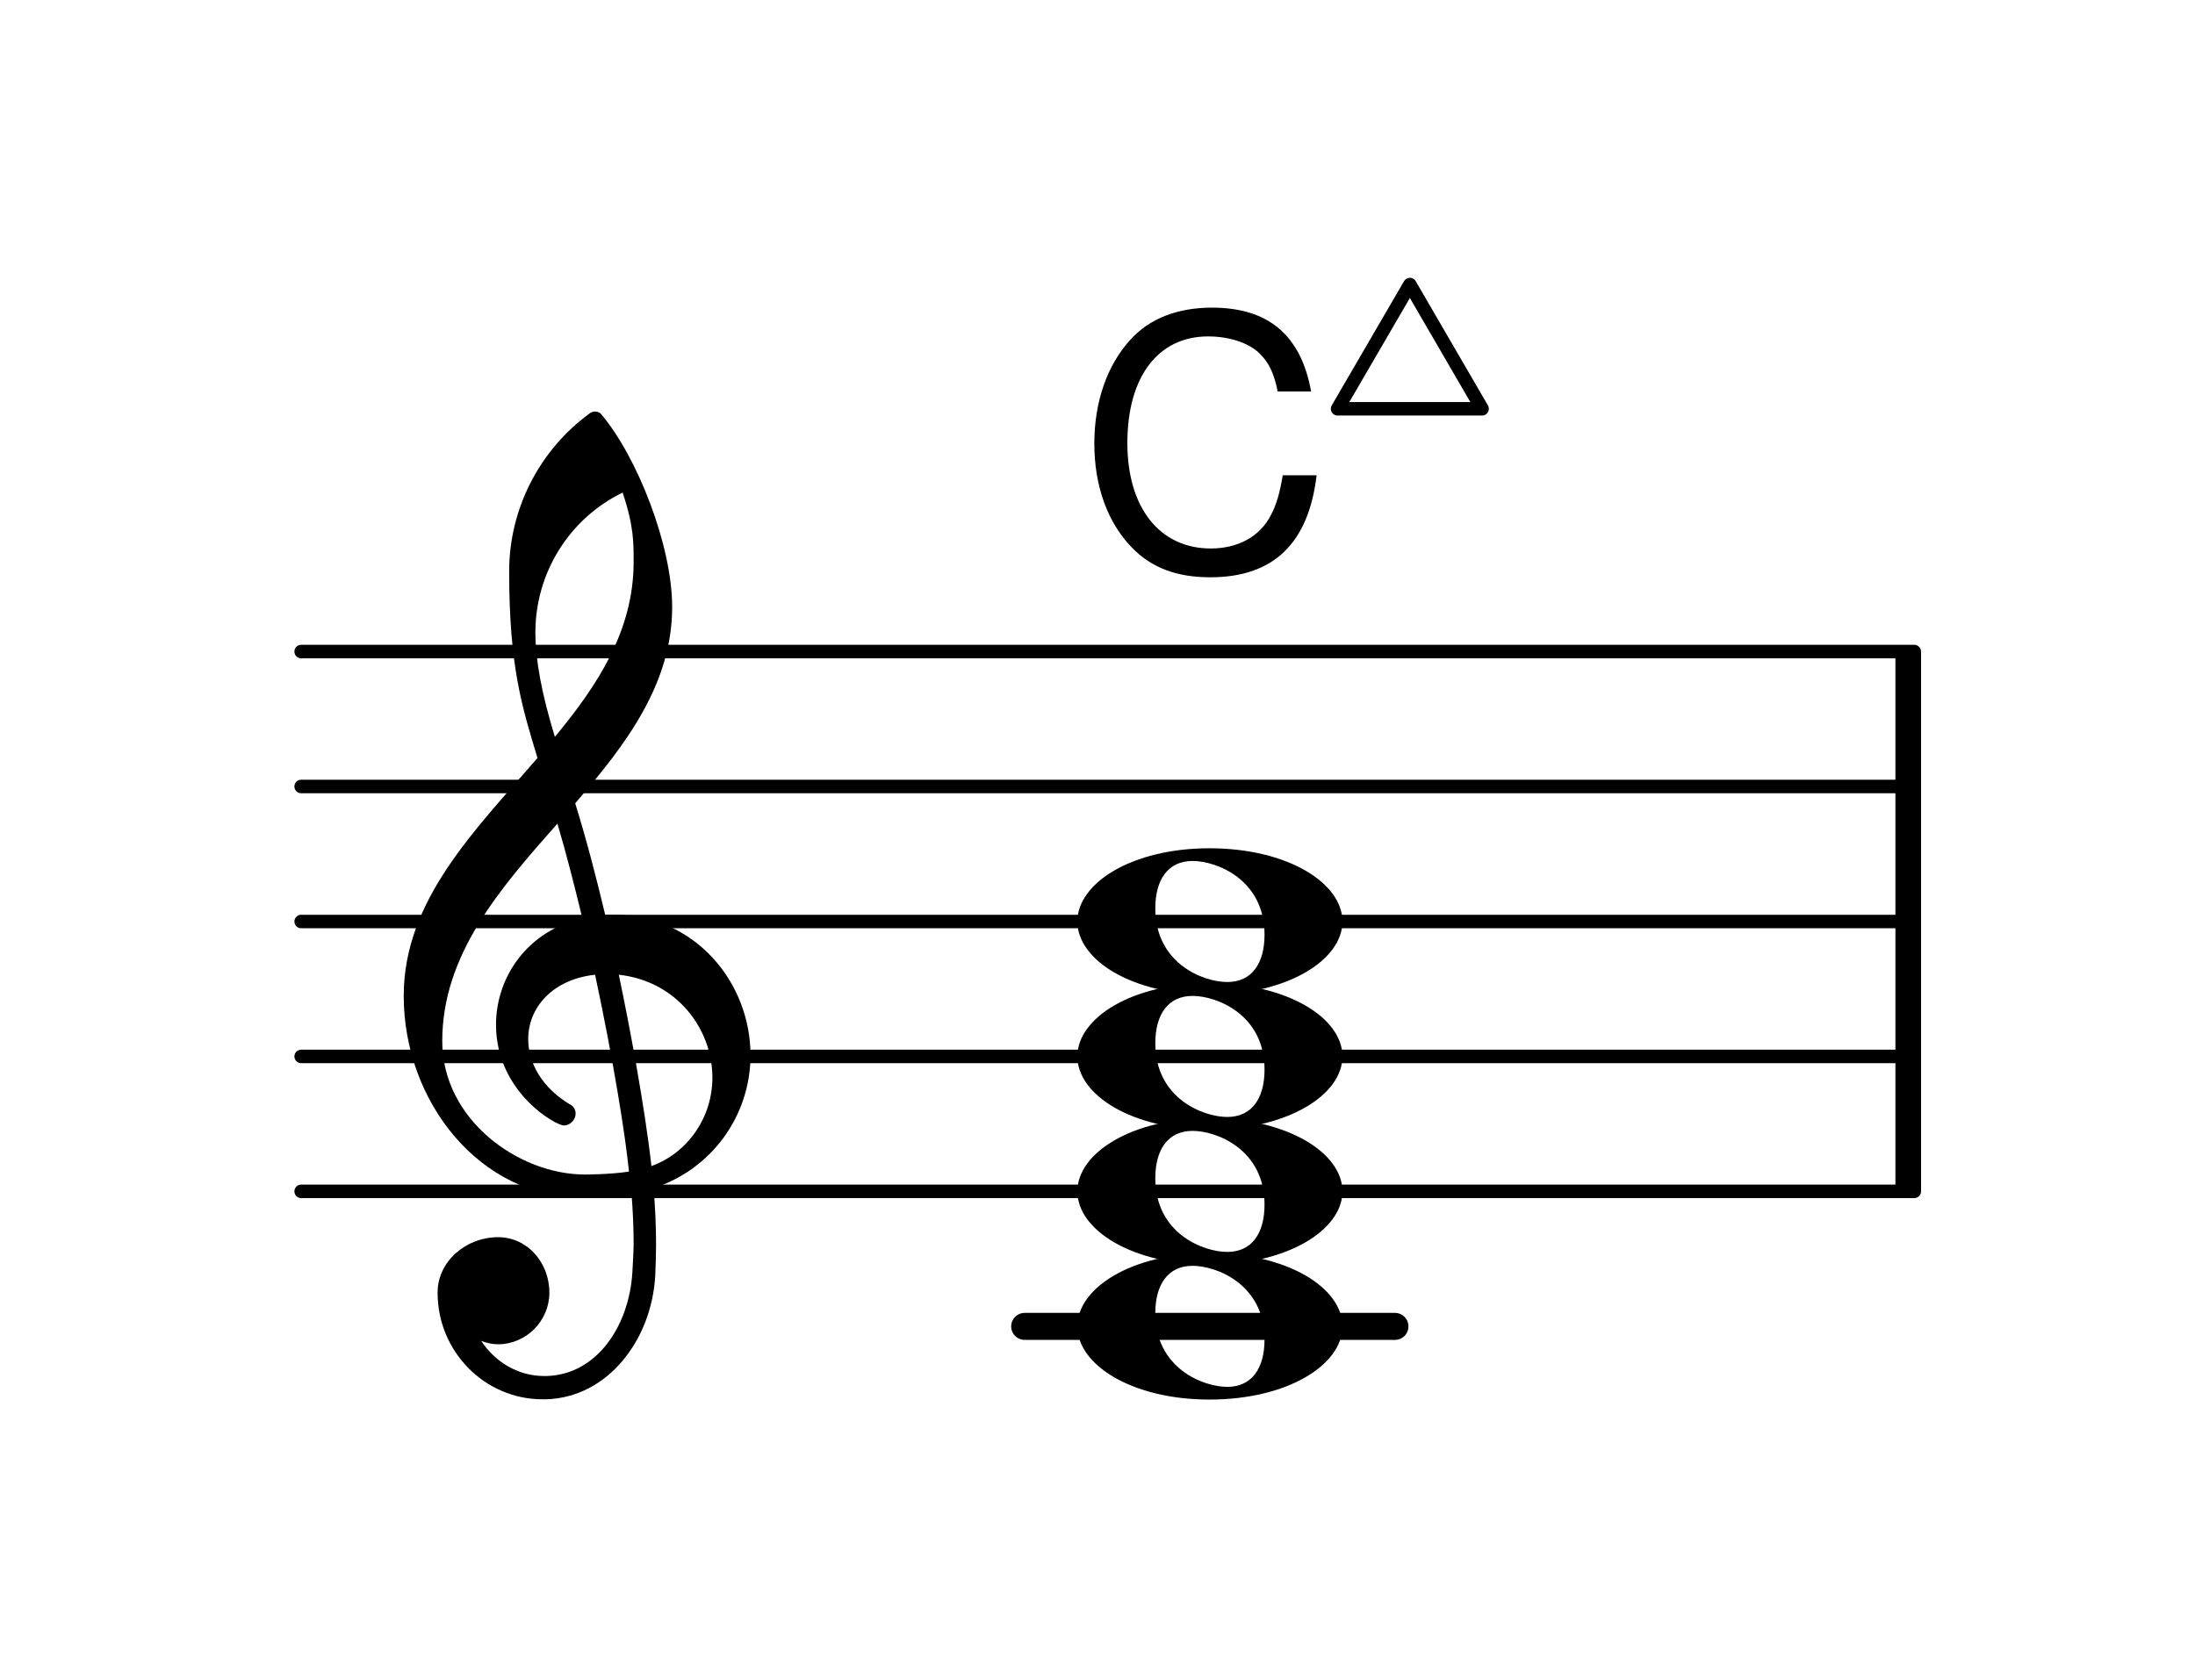
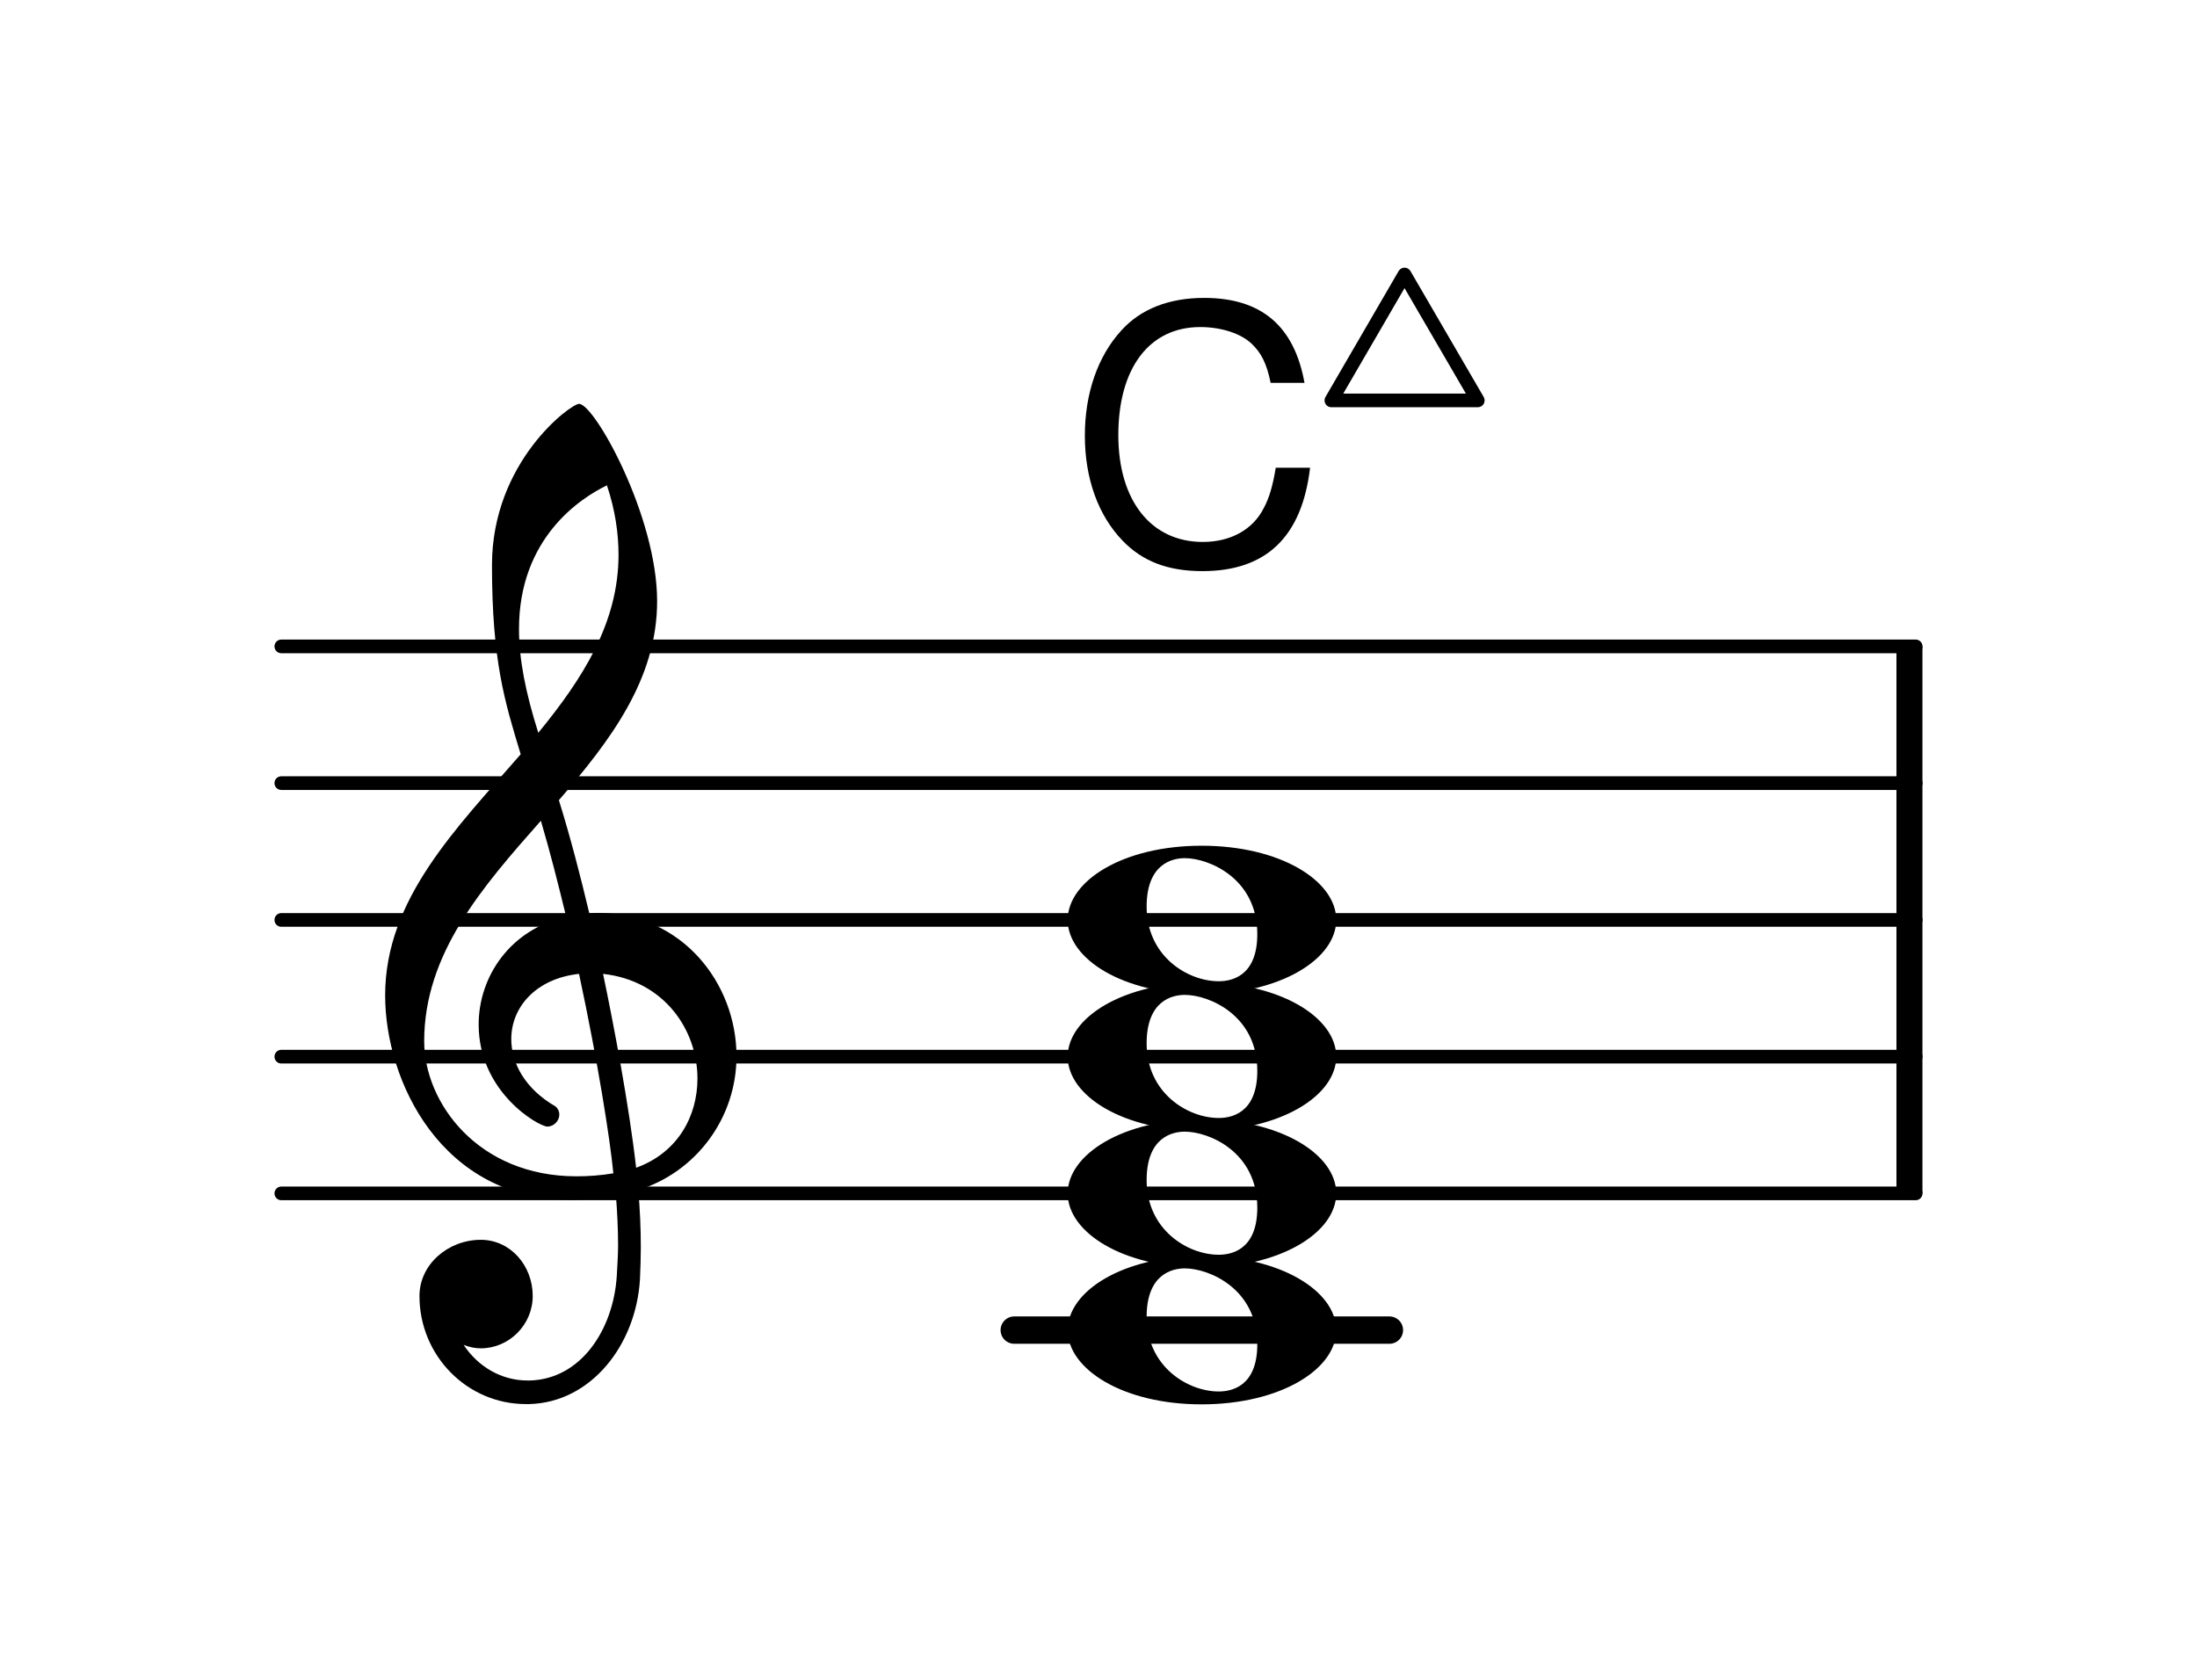
- <svg xmlns="http://www.w3.org/2000/svg" xmlns:xlink="http://www.w3.org/1999/xlink" width="81pt" height="62pt" viewBox="0 0 81 62">
+ <svg xmlns="http://www.w3.org/2000/svg" xmlns:xlink="http://www.w3.org/1999/xlink" width="80.02pt" height="61.176pt" viewBox="0 0 80.02 61.176">
  <defs>
    <g>
      <g id="glyph-0-0">
        <path d="M 8.625 -6.562 C 8.25 -8.641 7.047 -9.656 4.969 -9.656 C 3.688 -9.656 2.656 -9.25 1.953 -8.469 C 1.094 -7.531 0.625 -6.172 0.625 -4.641 C 0.625 -3.078 1.109 -1.734 2 -0.812 C 2.734 -0.047 3.672 0.297 4.906 0.297 C 7.234 0.297 8.531 -0.953 8.828 -3.469 L 7.578 -3.469 C 7.469 -2.812 7.344 -2.375 7.141 -2 C 6.75 -1.219 5.938 -0.766 4.922 -0.766 C 3.031 -0.766 1.844 -2.281 1.844 -4.656 C 1.844 -7.094 2.969 -8.594 4.828 -8.594 C 5.594 -8.594 6.312 -8.359 6.703 -7.984 C 7.047 -7.656 7.25 -7.266 7.391 -6.562 Z M 8.625 -6.562 " />
      </g>
      <g id="glyph-1-0">
-         <path d="M 4.25 -2.234 C 5.141 -2.234 6.906 -1.547 6.906 0.484 C 6.906 1.547 6.438 2.234 5.531 2.234 C 4.641 2.234 2.875 1.547 2.875 -0.484 C 2.875 -1.547 3.344 -2.234 4.25 -2.234 Z M 4.875 -2.703 C 2.016 -2.703 0 -1.422 0 0 C 0 1.422 2.016 2.703 4.875 2.703 C 7.75 2.703 9.781 1.422 9.781 0 C 9.781 -1.422 7.75 -2.703 4.875 -2.703 Z M 4.875 -2.703 " />
+         <path d="M 6.906 0.516 C 6.906 2.078 5.938 2.234 5.5 2.234 C 4.375 2.234 2.875 1.328 2.875 -0.484 C 2.875 -2.047 3.812 -2.25 4.266 -2.25 C 5.141 -2.25 6.906 -1.516 6.906 0.516 Z M 4.875 -2.703 C 2.016 -2.703 0 -1.422 0 0 C 0 1.422 2.016 2.703 4.875 2.703 C 7.75 2.703 9.781 1.422 9.781 0 C 9.781 -1.422 7.75 -2.703 4.875 -2.703 Z M 4.875 -2.703 " />
      </g>
      <g id="glyph-1-1">
-         <path d="M 5.297 12.656 L 5.312 11.797 L 5.234 11.797 C 4.266 11.797 3.422 11.281 2.906 10.5 C 3.109 10.578 3.312 10.625 3.531 10.625 C 4.562 10.625 5.422 9.766 5.422 8.719 C 5.422 7.609 4.609 6.672 3.531 6.672 C 2.344 6.672 1.297 7.562 1.297 8.719 C 1.297 10.891 3.031 12.656 5.172 12.656 Z M 9.188 4.047 C 8.938 1.812 8.359 -1.234 7.984 -3.016 C 10.125 -2.781 11.438 -1.016 11.438 0.781 C 11.438 2.25 10.531 3.562 9.188 4.047 Z M 1.469 -0.562 C 1.469 -3.75 3.578 -6.172 5.719 -8.594 C 6.062 -7.438 6.359 -6.25 6.641 -5.094 C 4.609 -4.641 3.453 -2.922 3.453 -1.172 C 3.453 1.312 5.656 2.547 5.953 2.547 C 6.203 2.547 6.391 2.328 6.391 2.109 C 6.391 2.016 6.359 1.906 6.25 1.812 C 5.141 1.172 4.641 0.234 4.641 -0.641 C 4.641 -1.797 5.531 -2.844 7.109 -3.016 C 7.797 0.203 8.234 2.969 8.359 4.25 C 7.672 4.359 6.75 4.359 6.734 4.359 C 4.281 4.359 1.469 2.328 1.469 -0.562 Z M 4.984 -11.016 C 2.656 -8.328 0.047 -5.75 0.047 -2.234 C 0.047 1.641 2.828 5.219 6.672 5.219 C 7.562 5.219 8.344 5.078 8.453 5.062 C 8.5 5.672 8.531 6.281 8.531 6.891 C 8.531 7.25 8.5 7.625 8.484 7.984 C 8.359 9.953 7.172 11.75 5.312 11.797 L 5.297 12.656 C 7.562 12.594 9.188 10.484 9.328 8.109 C 9.344 7.734 9.359 7.328 9.359 6.953 C 9.359 6.25 9.328 5.562 9.266 4.859 C 11.375 4.188 12.844 2.219 12.844 -0.047 C 12.844 -2.688 10.844 -5.234 7.75 -5.234 C 7.625 -5.234 7.531 -5.219 7.484 -5.219 C 7.156 -6.594 6.797 -7.984 6.375 -9.344 C 8.25 -11.516 9.953 -13.75 9.953 -16.594 C 9.953 -18.844 8.672 -22.141 7.312 -23.734 C 7.188 -23.828 7.031 -23.828 6.906 -23.734 C 5.047 -22.375 3.938 -20.203 3.938 -17.906 C 3.938 -14.406 4.406 -12.922 4.984 -11.016 Z M 8.531 -18.25 C 8.531 -15.734 7.219 -13.719 5.625 -11.797 C 5.141 -13.375 4.906 -14.625 4.906 -15.656 C 4.906 -17.844 6.156 -19.859 8.125 -20.812 C 8.547 -19.562 8.531 -18.922 8.531 -18.25 Z M 8.531 -18.25 " />
+         <path d="M 5.297 12.656 L 5.312 11.797 L 5.234 11.797 C 4.266 11.797 3.422 11.281 2.906 10.5 C 3.109 10.578 3.312 10.625 3.531 10.625 C 4.562 10.625 5.422 9.766 5.422 8.719 C 5.422 7.609 4.609 6.672 3.531 6.672 C 2.344 6.672 1.297 7.562 1.297 8.719 C 1.297 10.891 3.031 12.656 5.172 12.656 Z M 7.984 -3.016 C 10.219 -2.766 11.422 -0.969 11.422 0.797 C 11.422 2.172 10.703 3.5 9.188 4.047 C 8.938 1.812 8.359 -1.234 7.984 -3.016 Z M 1.469 -0.562 C 1.469 -3.75 3.578 -6.172 5.719 -8.594 C 6.062 -7.438 6.359 -6.25 6.641 -5.094 C 4.609 -4.641 3.453 -2.922 3.453 -1.172 C 3.453 1.312 5.656 2.547 5.953 2.547 C 6.203 2.547 6.391 2.328 6.391 2.109 C 6.391 2.016 6.359 1.906 6.25 1.812 C 5.141 1.172 4.641 0.234 4.641 -0.641 C 4.641 -1.797 5.531 -2.844 7.109 -3.016 C 7.797 0.203 8.234 2.969 8.359 4.25 C 7.891 4.328 7.438 4.359 7.016 4.359 C 3.422 4.359 1.469 1.672 1.469 -0.562 Z M 7.109 -23.781 C 6.812 -23.781 3.938 -21.672 3.938 -17.906 C 3.938 -14.406 4.406 -12.922 4.984 -11.016 C 2.656 -8.328 0.047 -5.75 0.047 -2.234 C 0.047 0.891 2.094 5.219 6.859 5.219 C 7.344 5.219 7.891 5.156 8.453 5.062 C 8.5 5.672 8.531 6.281 8.531 6.891 C 8.531 7.25 8.5 7.625 8.484 7.984 C 8.359 9.953 7.172 11.75 5.312 11.797 L 5.297 12.656 C 7.562 12.594 9.188 10.484 9.328 8.109 C 9.344 7.734 9.359 7.328 9.359 6.953 C 9.359 6.25 9.328 5.562 9.266 4.859 C 11.375 4.203 12.844 2.234 12.844 -0.016 C 12.844 -2.672 10.859 -5.234 7.766 -5.234 C 7.688 -5.234 7.594 -5.219 7.484 -5.219 C 7.156 -6.594 6.797 -7.984 6.375 -9.344 C 8.25 -11.516 9.953 -13.75 9.953 -16.594 C 9.953 -19.688 7.672 -23.781 7.109 -23.781 Z M 4.922 -15.578 C 4.922 -18.891 7.156 -20.344 8.125 -20.812 C 8.422 -19.922 8.547 -19.078 8.547 -18.281 C 8.547 -15.812 7.25 -13.781 5.625 -11.797 C 5.156 -13.281 4.922 -14.484 4.922 -15.578 Z M 4.922 -15.578 " />
      </g>
    </g>
  </defs>
-   <path fill="none" stroke-width="9.465" stroke-linecap="butt" stroke-linejoin="miter" stroke="rgb(0%, 0%, 0%)" stroke-opacity="1" stroke-miterlimit="10" d="M 1304.18 7890.234 L 1304.18 8089.492 " transform="matrix(0.1, 0, 0, -0.1, -60, 833)" />
-   <path fill="none" stroke-width="9.963" stroke-linecap="round" stroke-linejoin="miter" stroke="rgb(0%, 0%, 0%)" stroke-opacity="1" stroke-miterlimit="10" d="M 978.125 7840.391 L 1114.766 7840.391 " transform="matrix(0.1, 0, 0, -0.1, -60, 833)" />
-   <path fill="none" stroke-width="4.981" stroke-linecap="round" stroke-linejoin="miter" stroke="rgb(0%, 0%, 0%)" stroke-opacity="1" stroke-miterlimit="10" d="M 711.133 7890.234 L 1306.406 7890.234 " transform="matrix(0.1, 0, 0, -0.1, -60, 833)" />
-   <path fill="none" stroke-width="4.981" stroke-linecap="round" stroke-linejoin="miter" stroke="rgb(0%, 0%, 0%)" stroke-opacity="1" stroke-miterlimit="10" d="M 711.133 7940.039 L 1306.406 7940.039 " transform="matrix(0.1, 0, 0, -0.1, -60, 833)" />
-   <path fill="none" stroke-width="4.981" stroke-linecap="round" stroke-linejoin="miter" stroke="rgb(0%, 0%, 0%)" stroke-opacity="1" stroke-miterlimit="10" d="M 711.133 7989.844 L 1306.406 7989.844 " transform="matrix(0.1, 0, 0, -0.1, -60, 833)" />
-   <path fill="none" stroke-width="4.981" stroke-linecap="round" stroke-linejoin="miter" stroke="rgb(0%, 0%, 0%)" stroke-opacity="1" stroke-miterlimit="10" d="M 711.133 8039.688 L 1306.406 8039.688 " transform="matrix(0.1, 0, 0, -0.1, -60, 833)" />
-   <path fill="none" stroke-width="4.981" stroke-linecap="round" stroke-linejoin="miter" stroke="rgb(0%, 0%, 0%)" stroke-opacity="1" stroke-miterlimit="10" d="M 711.133 8089.492 L 1306.406 8089.492 " transform="matrix(0.1, 0, 0, -0.1, -60, 833)" />
+   <path fill="none" stroke-width="9.465" stroke-linecap="butt" stroke-linejoin="miter" stroke="rgb(0%, 0%, 0%)" stroke-opacity="1" stroke-miterlimit="10" d="M 1445.898 7737.031 L 1445.898 7936.289 " transform="matrix(0.1, 0, 0, -0.1, -75.04297, 817.1758)" />
+   <path fill="none" stroke-width="9.963" stroke-linecap="round" stroke-linejoin="miter" stroke="rgb(0%, 0%, 0%)" stroke-opacity="1" stroke-miterlimit="10" d="M 1119.844 7687.227 L 1256.484 7687.227 " transform="matrix(0.1, 0, 0, -0.1, -75.04297, 817.1758)" />
+   <path fill="none" stroke-width="4.981" stroke-linecap="round" stroke-linejoin="miter" stroke="rgb(0%, 0%, 0%)" stroke-opacity="1" stroke-miterlimit="10" d="M 852.891 7737.031 L 1448.164 7737.031 " transform="matrix(0.1, 0, 0, -0.1, -75.04297, 817.1758)" />
+   <path fill="none" stroke-width="4.981" stroke-linecap="round" stroke-linejoin="miter" stroke="rgb(0%, 0%, 0%)" stroke-opacity="1" stroke-miterlimit="10" d="M 852.891 7786.836 L 1448.164 7786.836 " transform="matrix(0.1, 0, 0, -0.1, -75.04297, 817.1758)" />
+   <path fill="none" stroke-width="4.981" stroke-linecap="round" stroke-linejoin="miter" stroke="rgb(0%, 0%, 0%)" stroke-opacity="1" stroke-miterlimit="10" d="M 852.891 7836.641 L 1448.164 7836.641 " transform="matrix(0.1, 0, 0, -0.1, -75.04297, 817.1758)" />
+   <path fill="none" stroke-width="4.981" stroke-linecap="round" stroke-linejoin="miter" stroke="rgb(0%, 0%, 0%)" stroke-opacity="1" stroke-miterlimit="10" d="M 852.891 7886.485 L 1448.164 7886.485 " transform="matrix(0.1, 0, 0, -0.1, -75.04297, 817.1758)" />
+   <path fill="none" stroke-width="4.981" stroke-linecap="round" stroke-linejoin="miter" stroke="rgb(0%, 0%, 0%)" stroke-opacity="1" stroke-miterlimit="10" d="M 852.891 7936.289 L 1448.164 7936.289 " transform="matrix(0.1, 0, 0, -0.1, -75.04297, 817.1758)" />
  <g fill="rgb(0%, 0%, 0%)" fill-opacity="1">
-     <use xlink:href="#glyph-0-0" x="39.758" y="21.012" />
+     <use xlink:href="#glyph-0-0" x="38.888" y="20.508" />
  </g>
-   <path fill="none" stroke-width="4.981" stroke-linecap="butt" stroke-linejoin="round" stroke="rgb(0%, 0%, 0%)" stroke-opacity="1" stroke-miterlimit="10" d="M 1093.594 8179.102 L 1146.914 8179.102 L 1120.273 8224.961 Z M 1093.594 8179.102 " transform="matrix(0.1, 0, 0, -0.1, -60, 833)" />
+   <path fill="none" stroke-width="4.981" stroke-linecap="butt" stroke-linejoin="round" stroke="rgb(0%, 0%, 0%)" stroke-opacity="1" stroke-miterlimit="10" d="M 1235.352 8025.899 L 1288.672 8025.899 L 1261.992 8071.758 Z M 1235.352 8025.899 " transform="matrix(0.1, 0, 0, -0.1, -75.04297, 817.1758)" />
  <g fill="rgb(0%, 0%, 0%)" fill-opacity="1">
-     <use xlink:href="#glyph-1-0" x="39.758" y="48.959" />
+     <use xlink:href="#glyph-1-0" x="38.888" y="48.455" />
  </g>
  <g fill="rgb(0%, 0%, 0%)" fill-opacity="1">
-     <use xlink:href="#glyph-1-0" x="39.758" y="43.978" />
+     <use xlink:href="#glyph-1-0" x="38.888" y="43.474" />
  </g>
  <g fill="rgb(0%, 0%, 0%)" fill-opacity="1">
-     <use xlink:href="#glyph-1-0" x="39.758" y="38.996" />
+     <use xlink:href="#glyph-1-0" x="38.888" y="38.492" />
  </g>
  <g fill="rgb(0%, 0%, 0%)" fill-opacity="1">
-     <use xlink:href="#glyph-1-0" x="39.758" y="34.015" />
+     <use xlink:href="#glyph-1-0" x="38.888" y="33.511" />
  </g>
  <g fill="rgb(0%, 0%, 0%)" fill-opacity="1">
-     <use xlink:href="#glyph-1-1" x="14.851" y="38.996" />
+     <use xlink:href="#glyph-1-1" x="13.981" y="38.492" />
  </g>
</svg>
